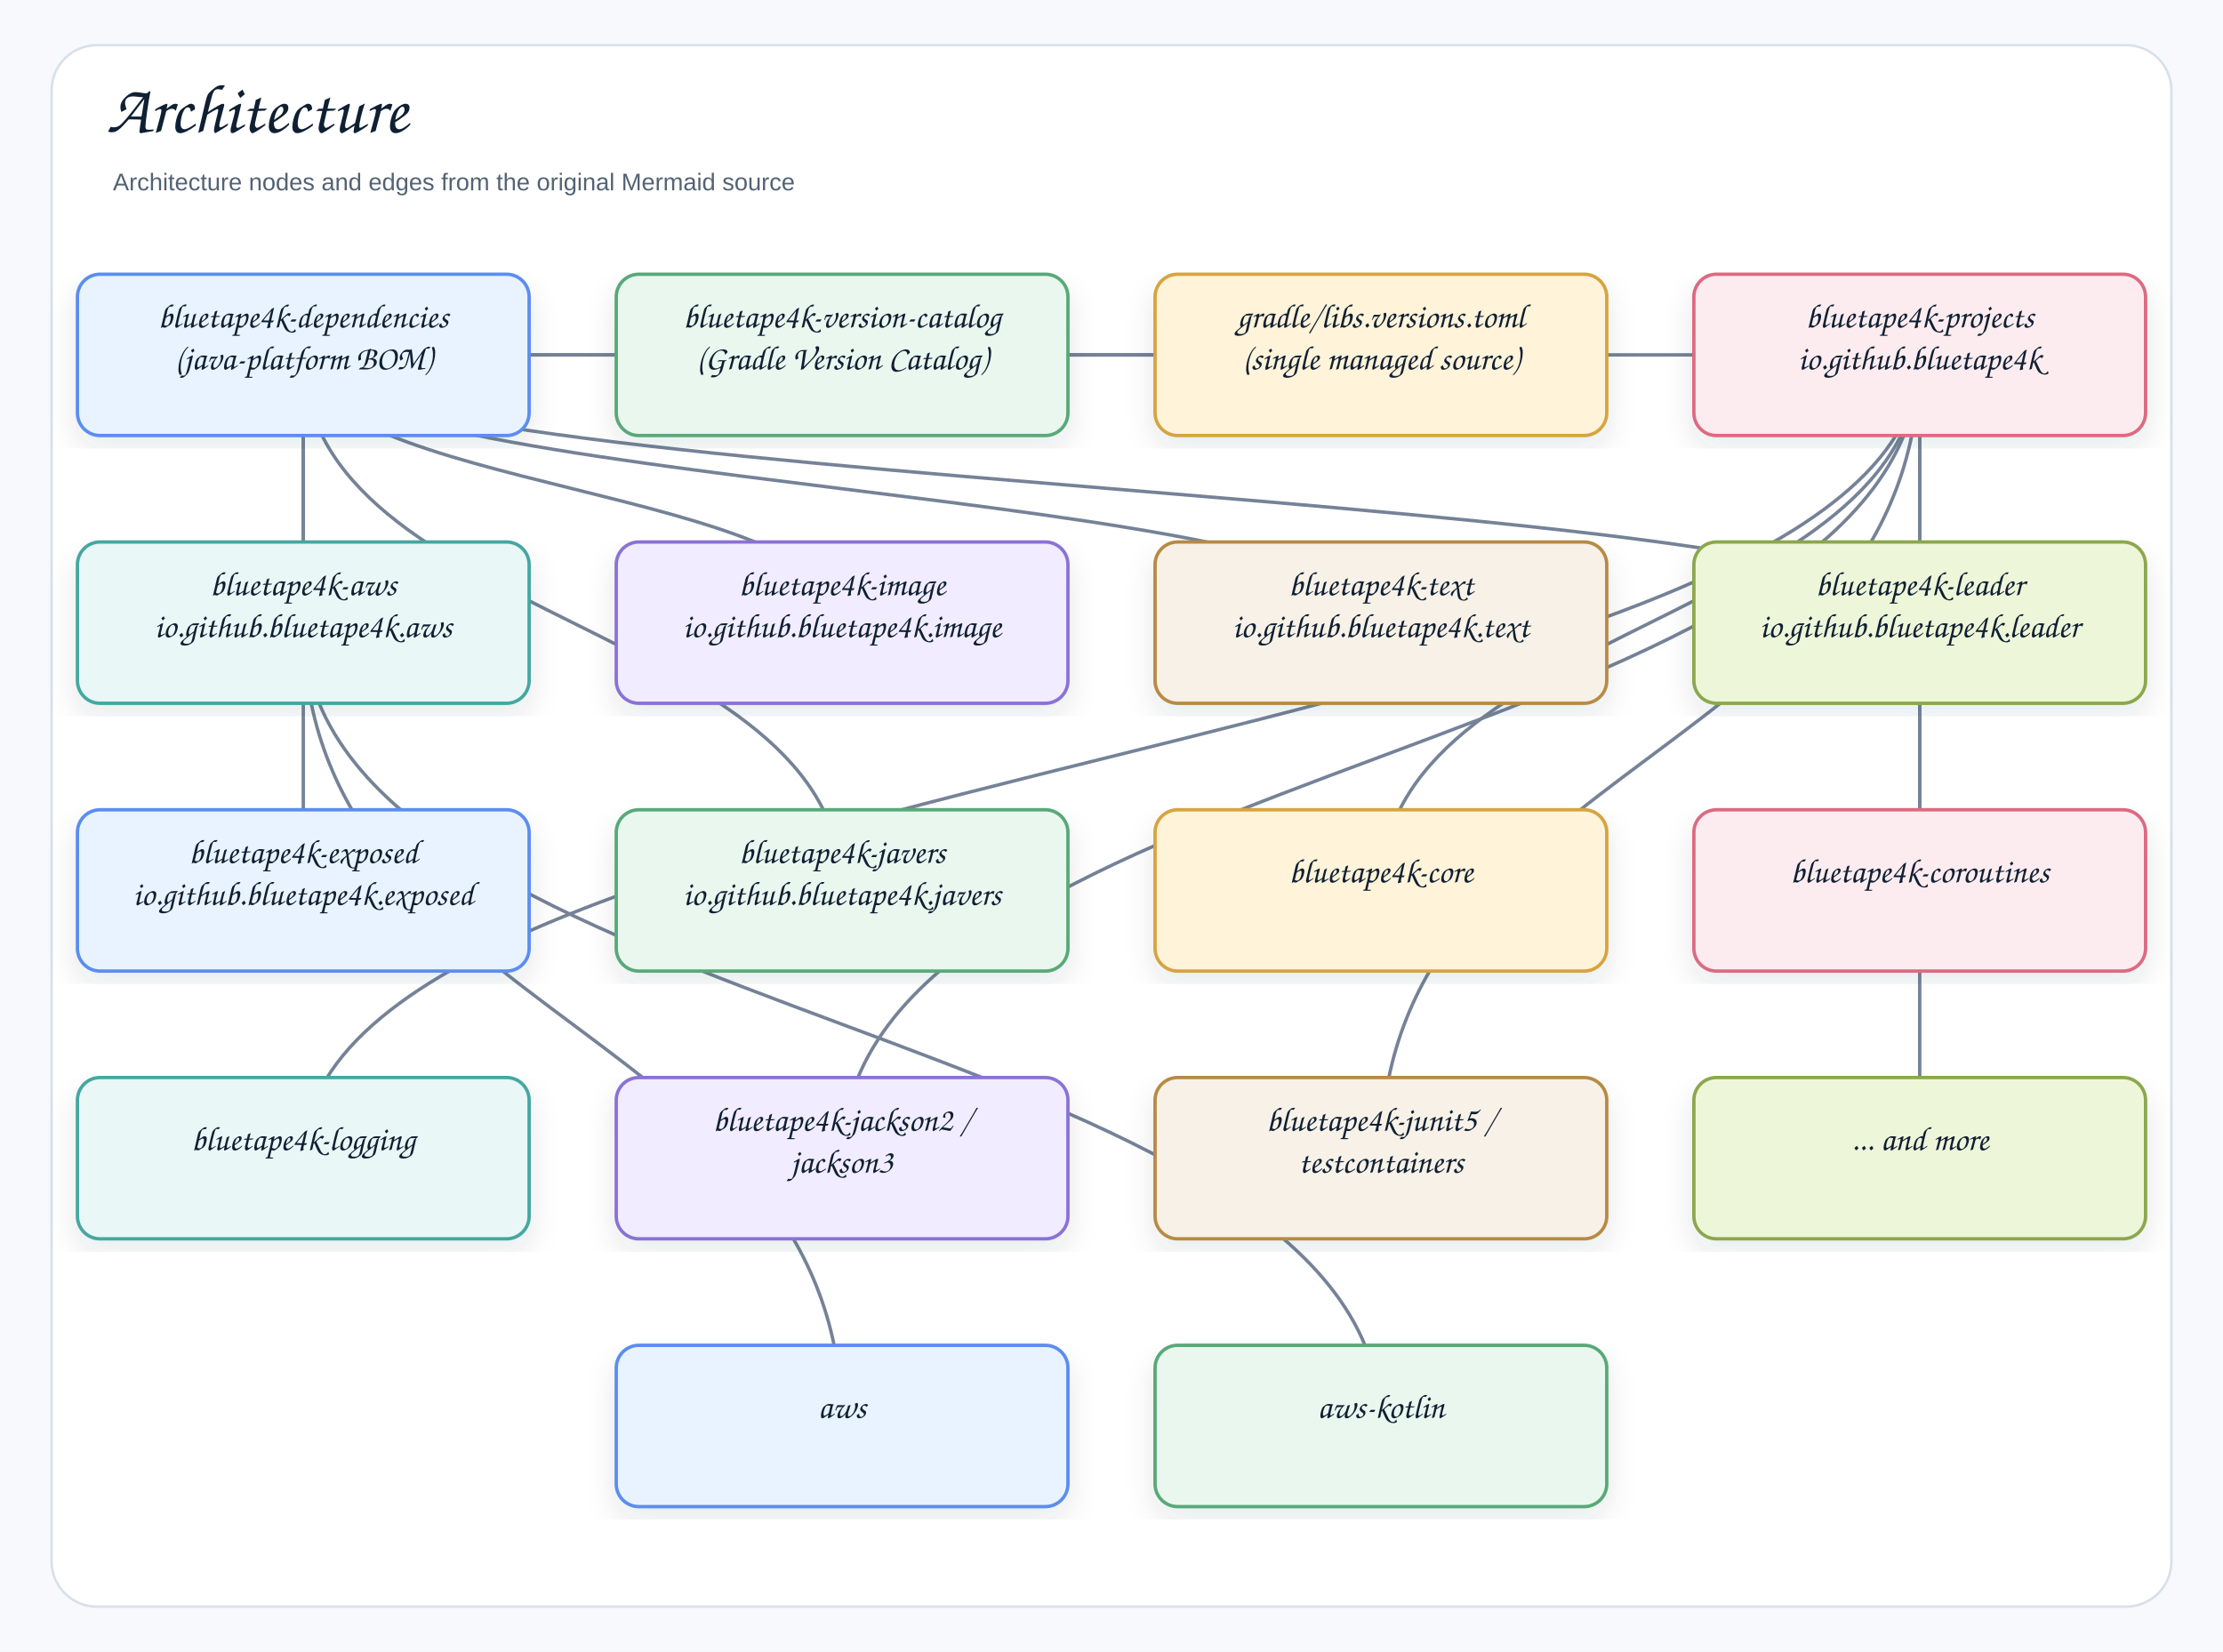
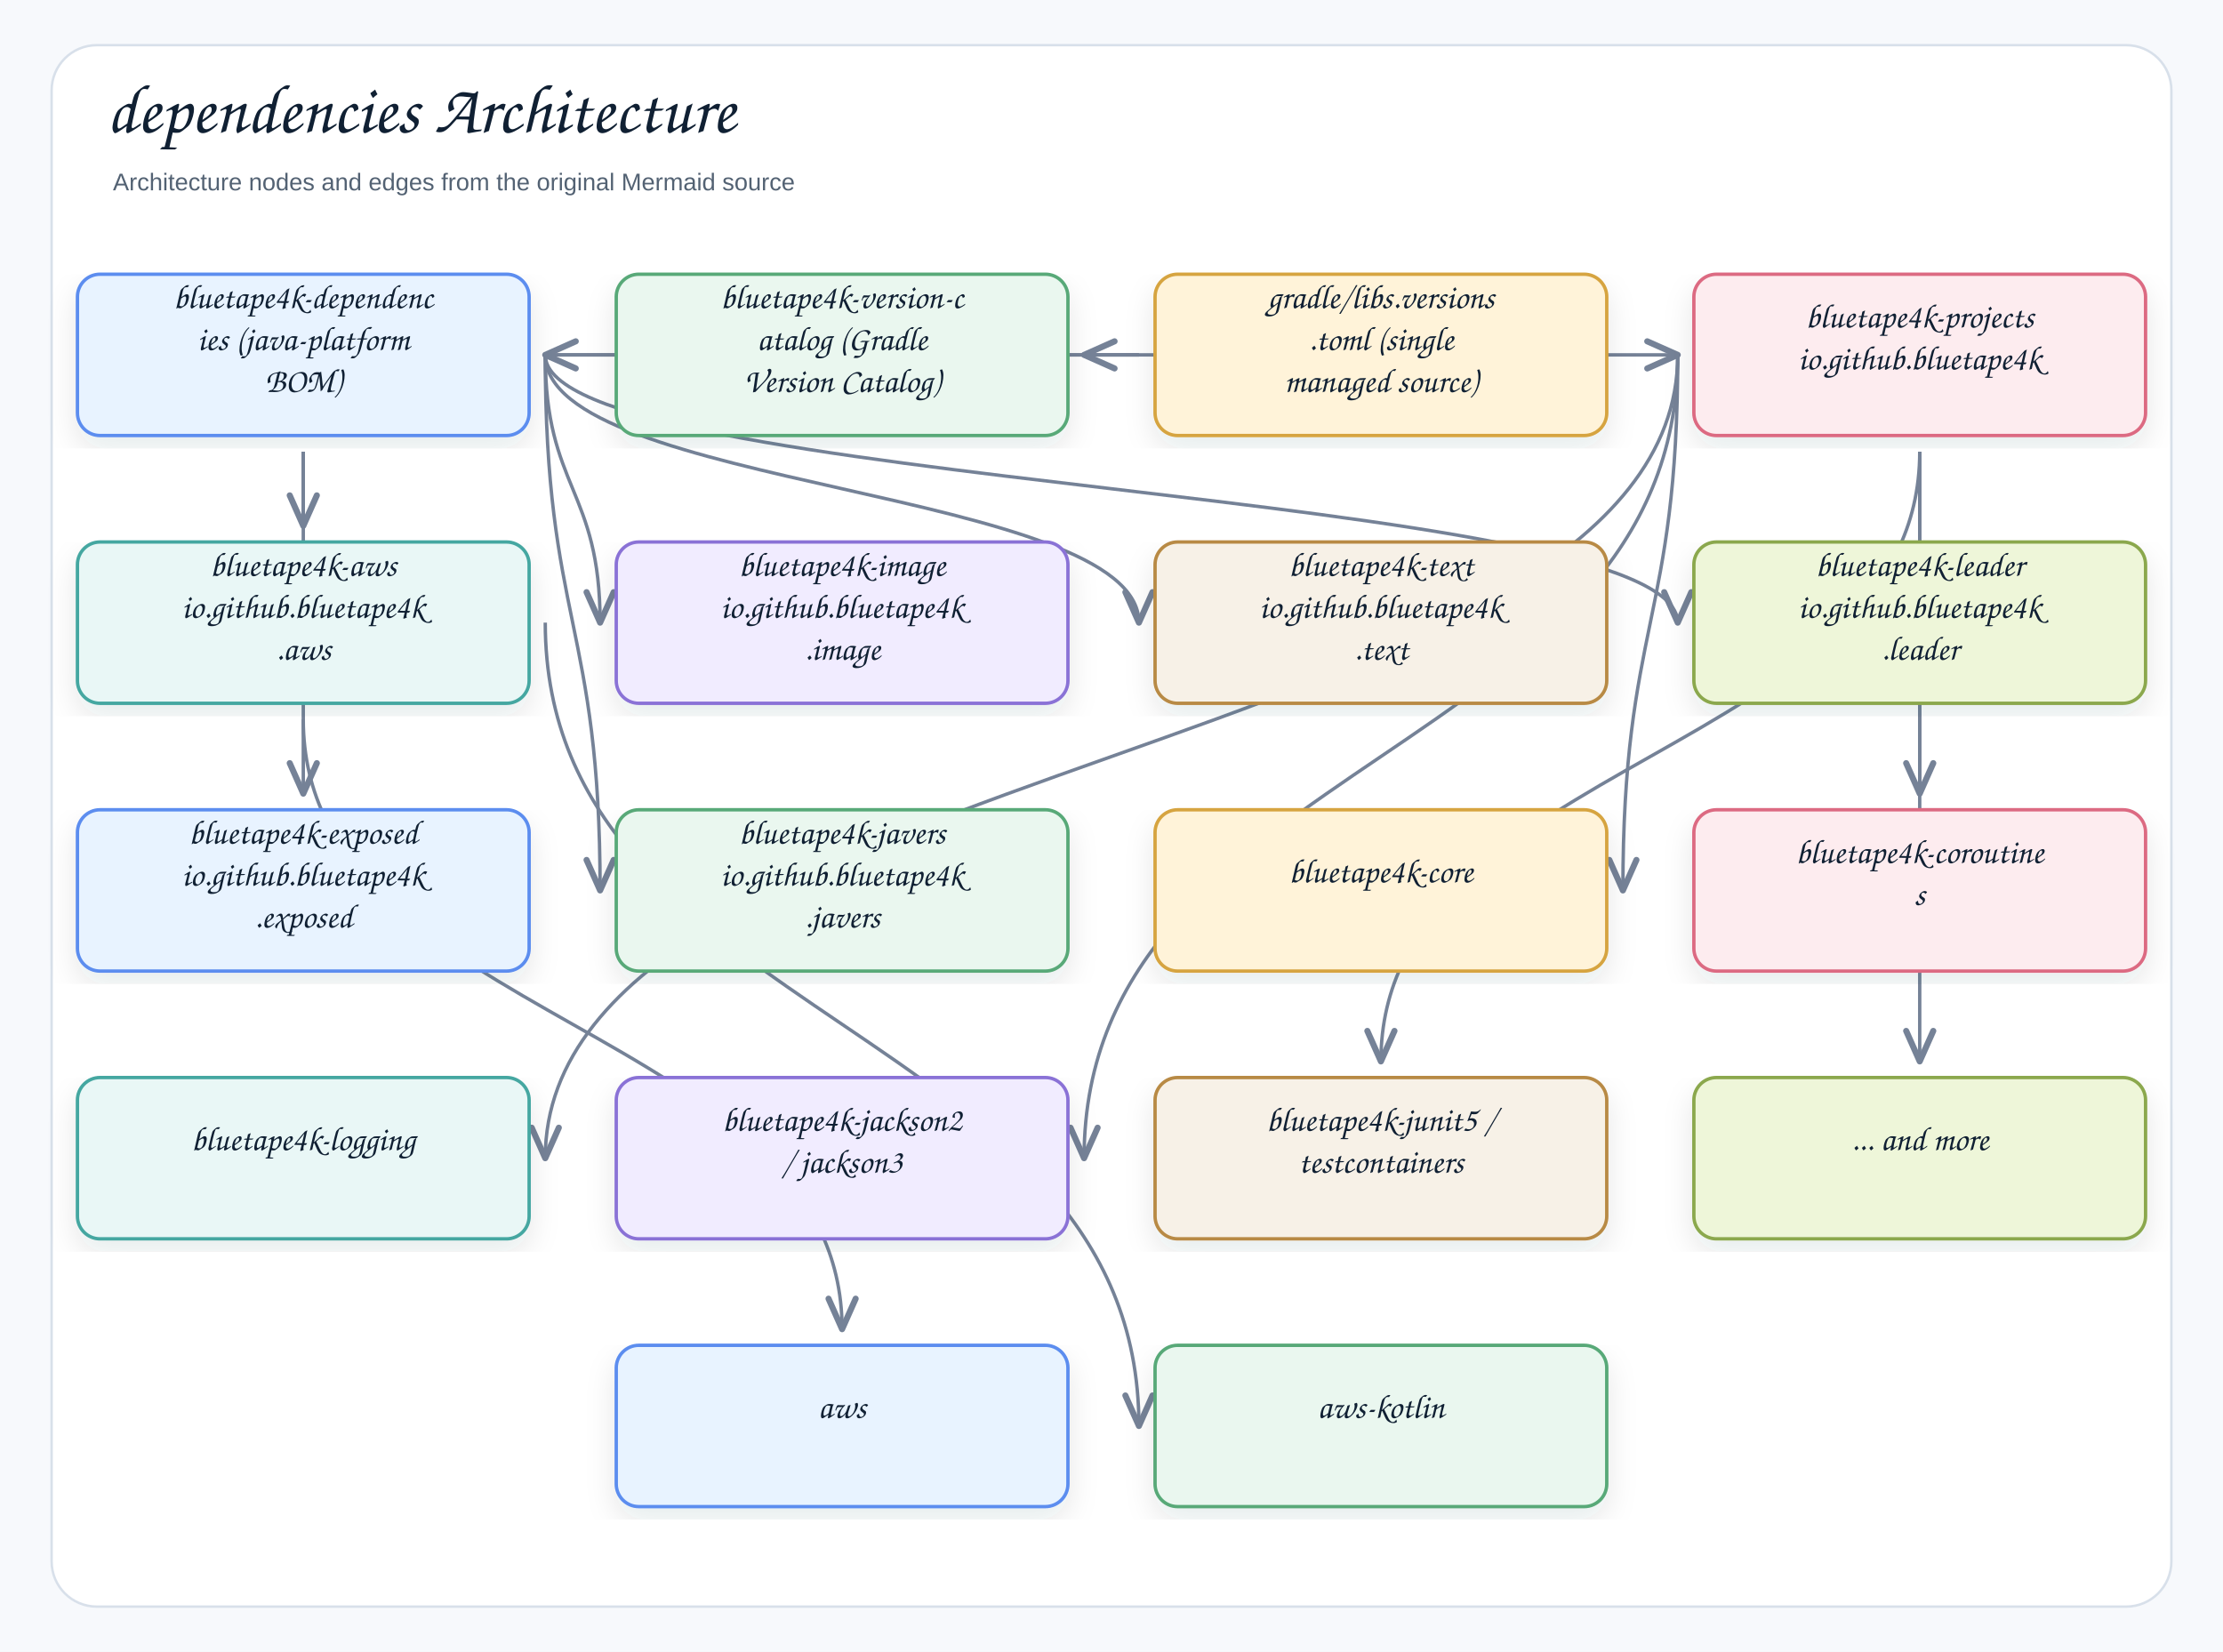
- <svg xmlns="http://www.w3.org/2000/svg" width="1378" height="1024" viewBox="0 0 1378 1024" role="img" aria-label="Architecture">
+ <svg xmlns="http://www.w3.org/2000/svg" width="1378" height="1024" viewBox="0 0 1378 1024" role="img" aria-label="dependencies Architecture">
  <defs>
    <filter id="shadow" x="-8%" y="-8%" width="116%" height="116%">
      <feDropShadow dx="0" dy="8" stdDeviation="9" flood-color="#1f2937" flood-opacity="0.10" />
    </filter>
    <marker id="openArrow" markerWidth="12" markerHeight="10" refX="10" refY="5" orient="auto" markerUnits="strokeWidth">
      <path d="M 1 1 L 10 5 L 1 9" fill="none" stroke="#758297" stroke-width="1.8" stroke-linecap="round" stroke-linejoin="round" />
    </marker>
    <marker id="inherit" markerWidth="14" markerHeight="12" refX="12" refY="6" orient="auto" markerUnits="strokeWidth">
      <path d="M 0 1 L 12 6 L 0 11 Z" fill="#ffffff" stroke="#758297" stroke-width="1.8" />
    </marker>
    <style>
    .canvas{fill:#f7f9fc}.frame{fill:#fff;stroke:#d8e0ea;stroke-width:1.5}
    .title{font-family:"Architects Daughter","Comic Sans MS","Comic Sans",cursive;font-size:43px;font-weight:400;fill:#102033}
    .subtitle{font-family:"Comic Sans MS","Comic Sans","Comic Neue",Arial,sans-serif;font-size:15px;font-weight:400;fill:#536273}
    .label{font-family:"Architects Daughter","Comic Sans MS","Comic Sans",cursive;font-size:25px;font-weight:400;fill:#102033}
    .smallLabel{font-family:"Architects Daughter","Comic Sans MS","Comic Sans",cursive;font-size:21px;font-weight:400;fill:#102033}
    .mono{font-family:"Comic Sans MS","Comic Sans","Comic Neue",Arial,sans-serif;font-size:12px;font-weight:400;fill:#102033}
    .small{font-family:"Comic Sans MS","Comic Sans","Comic Neue",Arial,sans-serif;font-size:12px;font-weight:400;fill:#536273}
    .strong{font-family:"Comic Sans MS","Comic Sans","Comic Neue",Arial,sans-serif;font-size:13px;font-weight:400;fill:#102033}
    .card{stroke-width:2.1;filter:url(#shadow)}.compartment{stroke-width:1.5;fill:none}
    .line{stroke:#758297;stroke-width:2.1;fill:none;marker-end:url(#openArrow)}
    .plainLine{stroke:#758297;stroke-width:2.1;fill:none}
    .dashed{stroke:#758297;stroke-width:2.1;stroke-dasharray:7 6;fill:none;marker-end:url(#openArrow)}
    .inheritLine{stroke:#758297;stroke-width:2.2;fill:none;marker-end:url(#inherit)}
    .implLine{stroke:#758297;stroke-width:2.2;stroke-dasharray:8 7;fill:none;marker-end:url(#inherit)}
  </style>
  </defs>
  <rect class="canvas" width="1378" height="1024" />
  <rect class="frame" x="32" y="28" width="1314" height="968" rx="28" />
-   <text class="title" x="66" y="82">Architecture</text>
+   <text class="title" x="66" y="82">dependencies Architecture</text>
  <text class="subtitle" x="70" y="118">Architecture nodes and edges from the original Mermaid source</text>
-   <path class="line" d="M188 386 C188 635 856 635 856 884" />
-   <path class="line" d="M188 386 C188 635 522 635 522 884" />
-   <path class="line" d="M1190 220 C1190 469 1190 469 1190 718" />
-   <path class="line" d="M1190 220 C1190 469 856 469 856 718" />
-   <path class="line" d="M1190 220 C1190 469 522 469 522 718" />
-   <path class="line" d="M1190 220 C1190 469 188 469 188 718" />
-   <path class="line" d="M1190 220 C1190 386 1190 386 1190 552" />
-   <path class="line" d="M1190 220 C1190 386 856 386 856 552" />
-   <path class="line" d="M188 220 C188 386 522 386 522 552" />
-   <path class="line" d="M188 220 C188 386 188 386 188 552" />
-   <path class="line" d="M188 220 C188 303 1190 303 1190 386" />
-   <path class="line" d="M188 220 C188 303 856 303 856 386" />
-   <path class="line" d="M188 220 C188 303 522 303 522 386" />
-   <path class="line" d="M188 220 C188 303 188 303 188 386" />
-   <path class="line" d="M188 220 C188 220 1190 220 1190 220" />
-   <path class="line" d="M856 220 C856 220 522 220 522 220" />
-   <path class="line" d="M856 220 C856 220 188 220 188 220" />
+   <path class="line" d="M338 386 C338 635 706 635 706 884" />
+   <path class="line" d="M188 446 C188 635 522 635 522 824" />
+   <path class="line" d="M1190 280 C1190 469 1190 469 1190 658" />
+   <path class="line" d="M1190 280 C1190 469 856 469 856 658" />
+   <path class="line" d="M1040 220 C1040 469 672 469 672 718" />
+   <path class="line" d="M1040 220 C1040 469 338 469 338 718" />
+   <path class="line" d="M1190 280 C1190 386 1190 386 1190 492" />
+   <path class="line" d="M1040 220 C1040 386 1006 386 1006 552" />
+   <path class="line" d="M338 220 C338 386 372 386 372 552" />
+   <path class="line" d="M188 280 C188 386 188 386 188 492" />
+   <path class="line" d="M338 220 C338 303 1040 303 1040 386" />
+   <path class="line" d="M338 220 C338 303 706 303 706 386" />
+   <path class="line" d="M338 220 C338 303 372 303 372 386" />
+   <path class="line" d="M188 280 C188 303 188 303 188 326" />
+   <path class="line" d="M338 220 C338 220 1040 220 1040 220" />
+   <path class="line" d="M706 220 C706 220 672 220 672 220" />
+   <path class="line" d="M706 220 C706 220 338 220 338 220" />
  <g transform="translate(48,170)">
    <rect class="card" x="0" y="0" width="280" height="100" rx="14" fill="#E8F3FF" stroke="#5B8DEF" />
-     <text class="smallLabel" x="140" y="33" text-anchor="middle">bluetape4k-dependencies</text>
-     <text class="smallLabel" x="140" y="59" text-anchor="middle">(java-platform BOM)</text>
+     <text class="smallLabel" x="140" y="21" text-anchor="middle">bluetape4k-dependenc</text>
+     <text class="smallLabel" x="140" y="47" text-anchor="middle">ies (java-platform</text>
+     <text class="smallLabel" x="140" y="73" text-anchor="middle">BOM)</text>
  </g>
  <g transform="translate(382,170)">
    <rect class="card" x="0" y="0" width="280" height="100" rx="14" fill="#EAF7EF" stroke="#58A978" />
-     <text class="smallLabel" x="140" y="33" text-anchor="middle">bluetape4k-version-catalog</text>
-     <text class="smallLabel" x="140" y="59" text-anchor="middle">(Gradle Version Catalog)</text>
+     <text class="smallLabel" x="140" y="21" text-anchor="middle">bluetape4k-version-c</text>
+     <text class="smallLabel" x="140" y="47" text-anchor="middle">atalog (Gradle</text>
+     <text class="smallLabel" x="140" y="73" text-anchor="middle">Version Catalog)</text>
  </g>
  <g transform="translate(716,170)">
    <rect class="card" x="0" y="0" width="280" height="100" rx="14" fill="#FFF3D9" stroke="#D6A441" />
-     <text class="smallLabel" x="140" y="33" text-anchor="middle">gradle/libs.versions.toml</text>
-     <text class="smallLabel" x="140" y="59" text-anchor="middle">(single managed source)</text>
+     <text class="smallLabel" x="140" y="21" text-anchor="middle">gradle/libs.versions</text>
+     <text class="smallLabel" x="140" y="47" text-anchor="middle">.toml (single</text>
+     <text class="smallLabel" x="140" y="73" text-anchor="middle">managed source)</text>
  </g>
  <g transform="translate(1050,170)">
    <rect class="card" x="0" y="0" width="280" height="100" rx="14" fill="#FDECEF" stroke="#DC6B82" />
    <text class="smallLabel" x="140" y="33" text-anchor="middle">bluetape4k-projects</text>
    <text class="smallLabel" x="140" y="59" text-anchor="middle">io.github.bluetape4k</text>
  </g>
  <g transform="translate(48,336)">
    <rect class="card" x="0" y="0" width="280" height="100" rx="14" fill="#E9F7F6" stroke="#45A7A1" />
-     <text class="smallLabel" x="140" y="33" text-anchor="middle">bluetape4k-aws</text>
-     <text class="smallLabel" x="140" y="59" text-anchor="middle">io.github.bluetape4k.aws</text>
+     <text class="smallLabel" x="140" y="21" text-anchor="middle">bluetape4k-aws</text>
+     <text class="smallLabel" x="140" y="47" text-anchor="middle">io.github.bluetape4k</text>
+     <text class="smallLabel" x="140" y="73" text-anchor="middle">.aws</text>
  </g>
  <g transform="translate(382,336)">
    <rect class="card" x="0" y="0" width="280" height="100" rx="14" fill="#F1ECFF" stroke="#8A72D6" />
-     <text class="smallLabel" x="140" y="33" text-anchor="middle">bluetape4k-image</text>
-     <text class="smallLabel" x="140" y="59" text-anchor="middle">io.github.bluetape4k.image</text>
+     <text class="smallLabel" x="140" y="21" text-anchor="middle">bluetape4k-image</text>
+     <text class="smallLabel" x="140" y="47" text-anchor="middle">io.github.bluetape4k</text>
+     <text class="smallLabel" x="140" y="73" text-anchor="middle">.image</text>
  </g>
  <g transform="translate(716,336)">
    <rect class="card" x="0" y="0" width="280" height="100" rx="14" fill="#F7F1E7" stroke="#B88A44" />
-     <text class="smallLabel" x="140" y="33" text-anchor="middle">bluetape4k-text</text>
-     <text class="smallLabel" x="140" y="59" text-anchor="middle">io.github.bluetape4k.text</text>
+     <text class="smallLabel" x="140" y="21" text-anchor="middle">bluetape4k-text</text>
+     <text class="smallLabel" x="140" y="47" text-anchor="middle">io.github.bluetape4k</text>
+     <text class="smallLabel" x="140" y="73" text-anchor="middle">.text</text>
  </g>
  <g transform="translate(1050,336)">
    <rect class="card" x="0" y="0" width="280" height="100" rx="14" fill="#EEF6D9" stroke="#8BA84D" />
-     <text class="smallLabel" x="140" y="33" text-anchor="middle">bluetape4k-leader</text>
-     <text class="smallLabel" x="140" y="59" text-anchor="middle">io.github.bluetape4k.leader</text>
+     <text class="smallLabel" x="140" y="21" text-anchor="middle">bluetape4k-leader</text>
+     <text class="smallLabel" x="140" y="47" text-anchor="middle">io.github.bluetape4k</text>
+     <text class="smallLabel" x="140" y="73" text-anchor="middle">.leader</text>
  </g>
  <g transform="translate(48,502)">
    <rect class="card" x="0" y="0" width="280" height="100" rx="14" fill="#E8F3FF" stroke="#5B8DEF" />
-     <text class="smallLabel" x="140" y="33" text-anchor="middle">bluetape4k-exposed</text>
-     <text class="smallLabel" x="140" y="59" text-anchor="middle">io.github.bluetape4k.exposed</text>
+     <text class="smallLabel" x="140" y="21" text-anchor="middle">bluetape4k-exposed</text>
+     <text class="smallLabel" x="140" y="47" text-anchor="middle">io.github.bluetape4k</text>
+     <text class="smallLabel" x="140" y="73" text-anchor="middle">.exposed</text>
  </g>
  <g transform="translate(382,502)">
    <rect class="card" x="0" y="0" width="280" height="100" rx="14" fill="#EAF7EF" stroke="#58A978" />
-     <text class="smallLabel" x="140" y="33" text-anchor="middle">bluetape4k-javers</text>
-     <text class="smallLabel" x="140" y="59" text-anchor="middle">io.github.bluetape4k.javers</text>
+     <text class="smallLabel" x="140" y="21" text-anchor="middle">bluetape4k-javers</text>
+     <text class="smallLabel" x="140" y="47" text-anchor="middle">io.github.bluetape4k</text>
+     <text class="smallLabel" x="140" y="73" text-anchor="middle">.javers</text>
  </g>
  <g transform="translate(716,502)">
    <rect class="card" x="0" y="0" width="280" height="100" rx="14" fill="#FFF3D9" stroke="#D6A441" />
    <text class="smallLabel" x="140" y="45" text-anchor="middle">bluetape4k-core</text>
  </g>
  <g transform="translate(1050,502)">
    <rect class="card" x="0" y="0" width="280" height="100" rx="14" fill="#FDECEF" stroke="#DC6B82" />
-     <text class="smallLabel" x="140" y="45" text-anchor="middle">bluetape4k-coroutines</text>
+     <text class="smallLabel" x="140" y="33" text-anchor="middle">bluetape4k-coroutine</text>
+     <text class="smallLabel" x="140" y="59" text-anchor="middle">s</text>
  </g>
  <g transform="translate(48,668)">
    <rect class="card" x="0" y="0" width="280" height="100" rx="14" fill="#E9F7F6" stroke="#45A7A1" />
    <text class="smallLabel" x="140" y="45" text-anchor="middle">bluetape4k-logging</text>
  </g>
  <g transform="translate(382,668)">
    <rect class="card" x="0" y="0" width="280" height="100" rx="14" fill="#F1ECFF" stroke="#8A72D6" />
-     <text class="smallLabel" x="140" y="33" text-anchor="middle">bluetape4k-jackson2 /</text>
-     <text class="smallLabel" x="140" y="59" text-anchor="middle">jackson3</text>
+     <text class="smallLabel" x="140" y="33" text-anchor="middle">bluetape4k-jackson2</text>
+     <text class="smallLabel" x="140" y="59" text-anchor="middle">/ jackson3</text>
  </g>
  <g transform="translate(716,668)">
    <rect class="card" x="0" y="0" width="280" height="100" rx="14" fill="#F7F1E7" stroke="#B88A44" />
    <text class="smallLabel" x="140" y="33" text-anchor="middle">bluetape4k-junit5 /</text>
    <text class="smallLabel" x="140" y="59" text-anchor="middle">testcontainers</text>
  </g>
  <g transform="translate(1050,668)">
    <rect class="card" x="0" y="0" width="280" height="100" rx="14" fill="#EEF6D9" stroke="#8BA84D" />
    <text class="smallLabel" x="140" y="45" text-anchor="middle">... and more</text>
  </g>
  <g transform="translate(382,834)">
    <rect class="card" x="0" y="0" width="280" height="100" rx="14" fill="#E8F3FF" stroke="#5B8DEF" />
    <text class="smallLabel" x="140" y="45" text-anchor="middle">aws</text>
  </g>
  <g transform="translate(716,834)">
    <rect class="card" x="0" y="0" width="280" height="100" rx="14" fill="#EAF7EF" stroke="#58A978" />
    <text class="smallLabel" x="140" y="45" text-anchor="middle">aws-kotlin</text>
  </g>
</svg>
